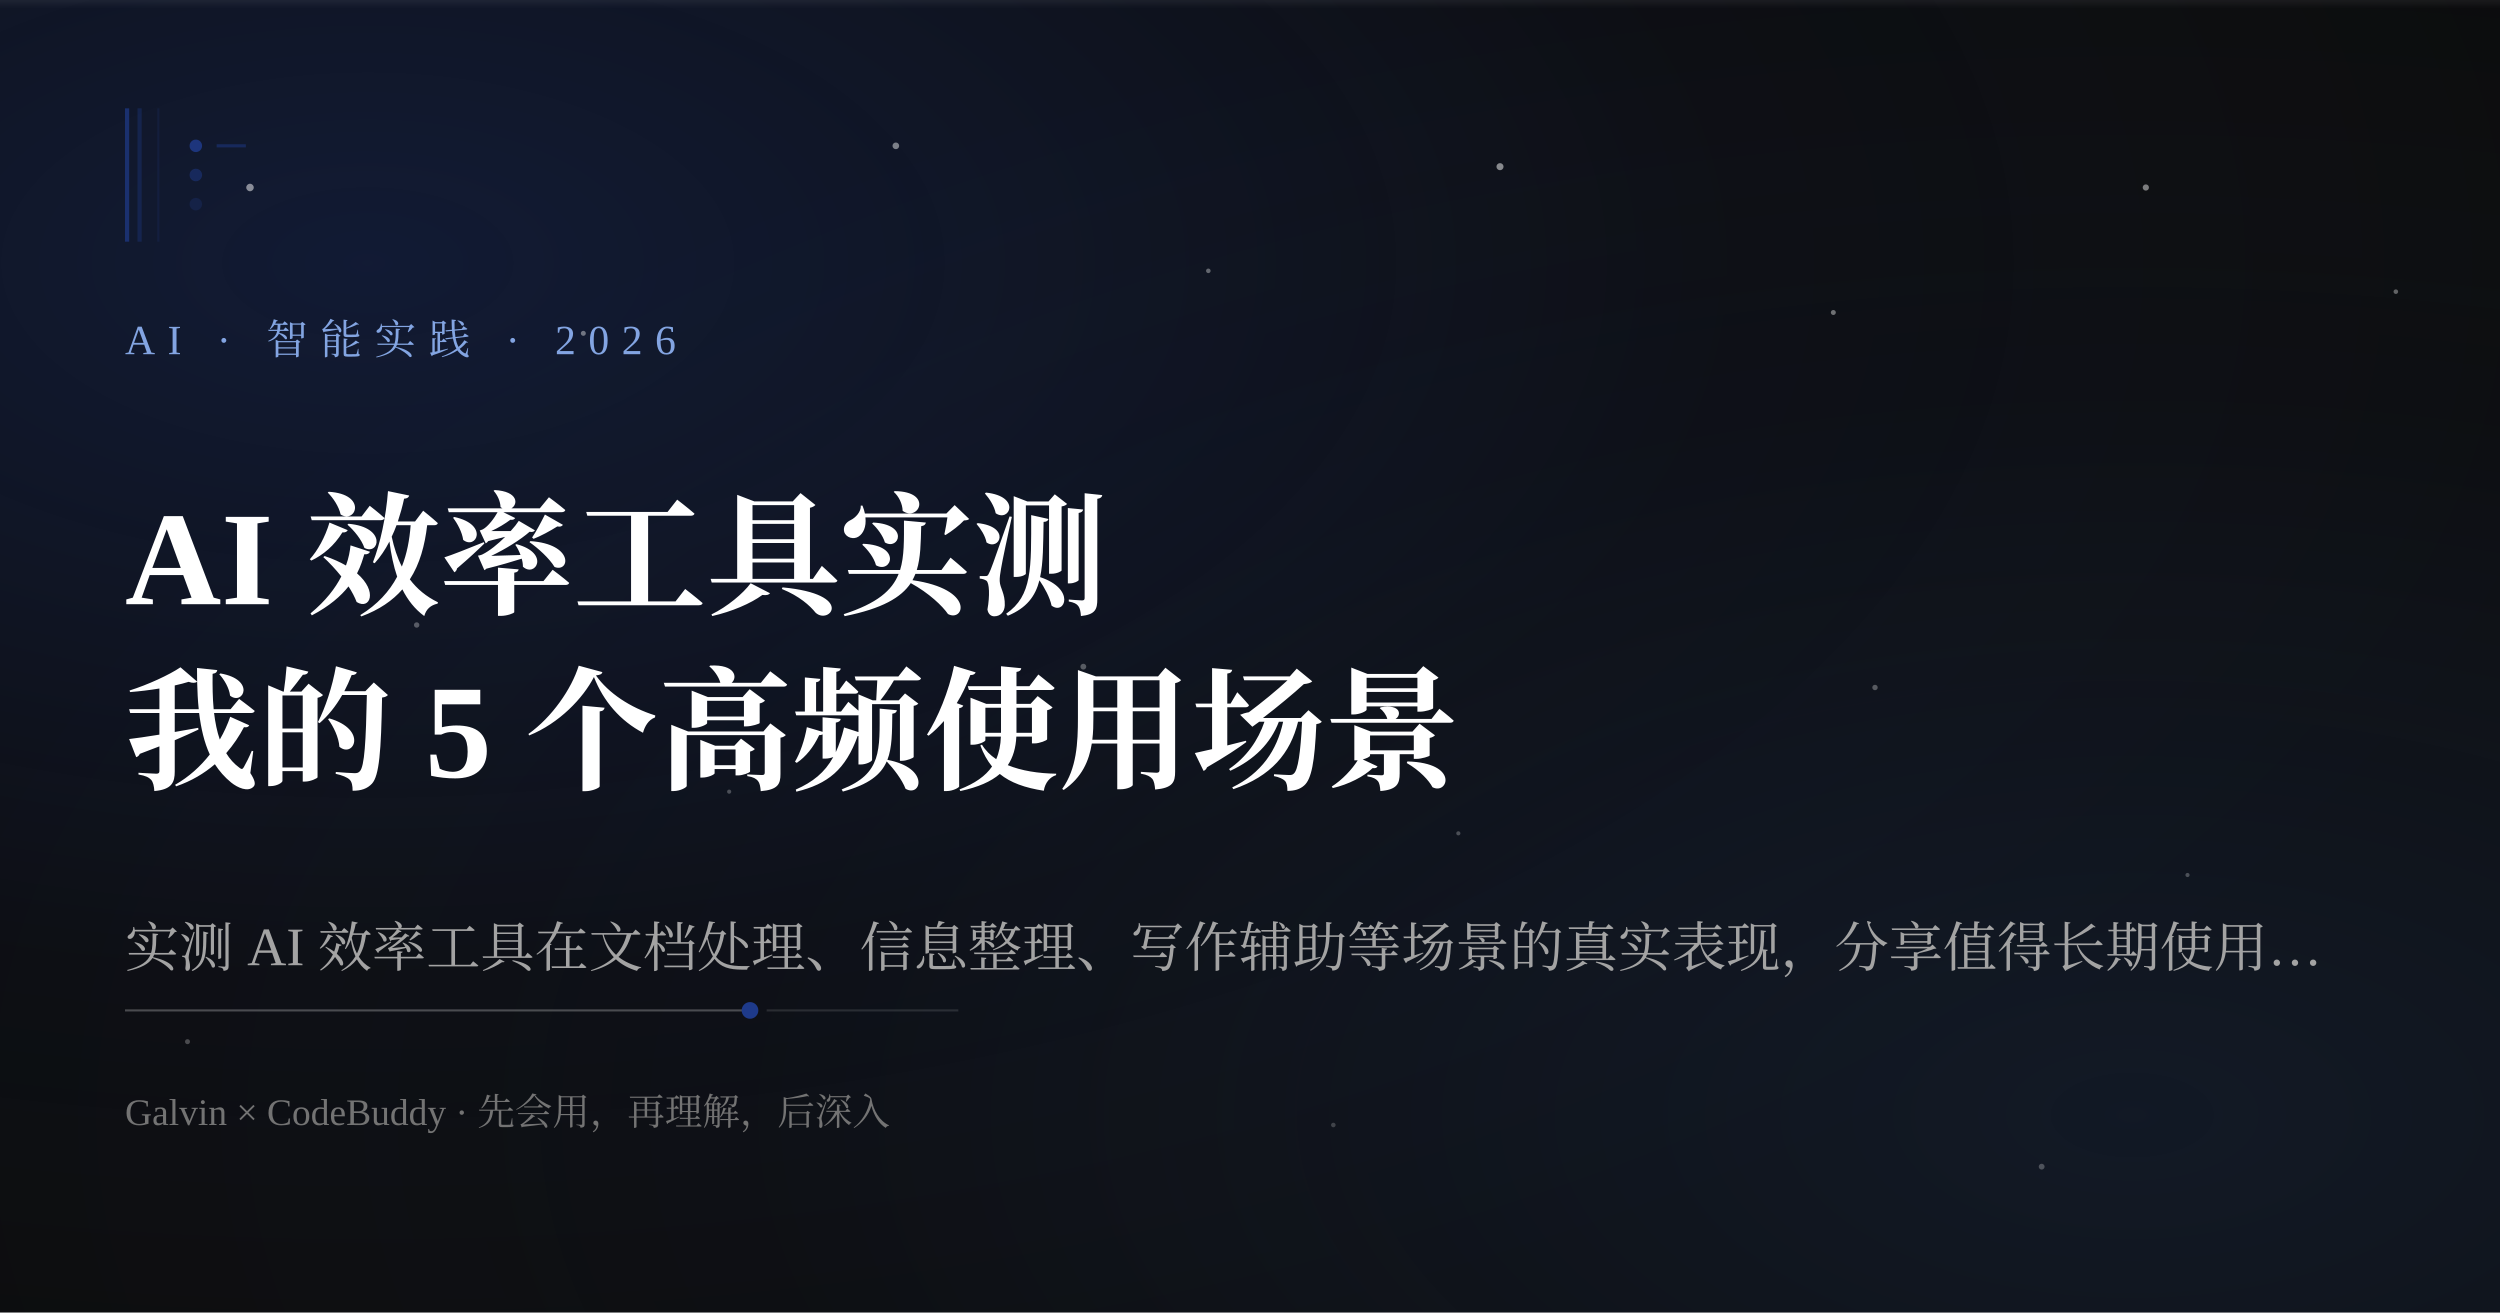
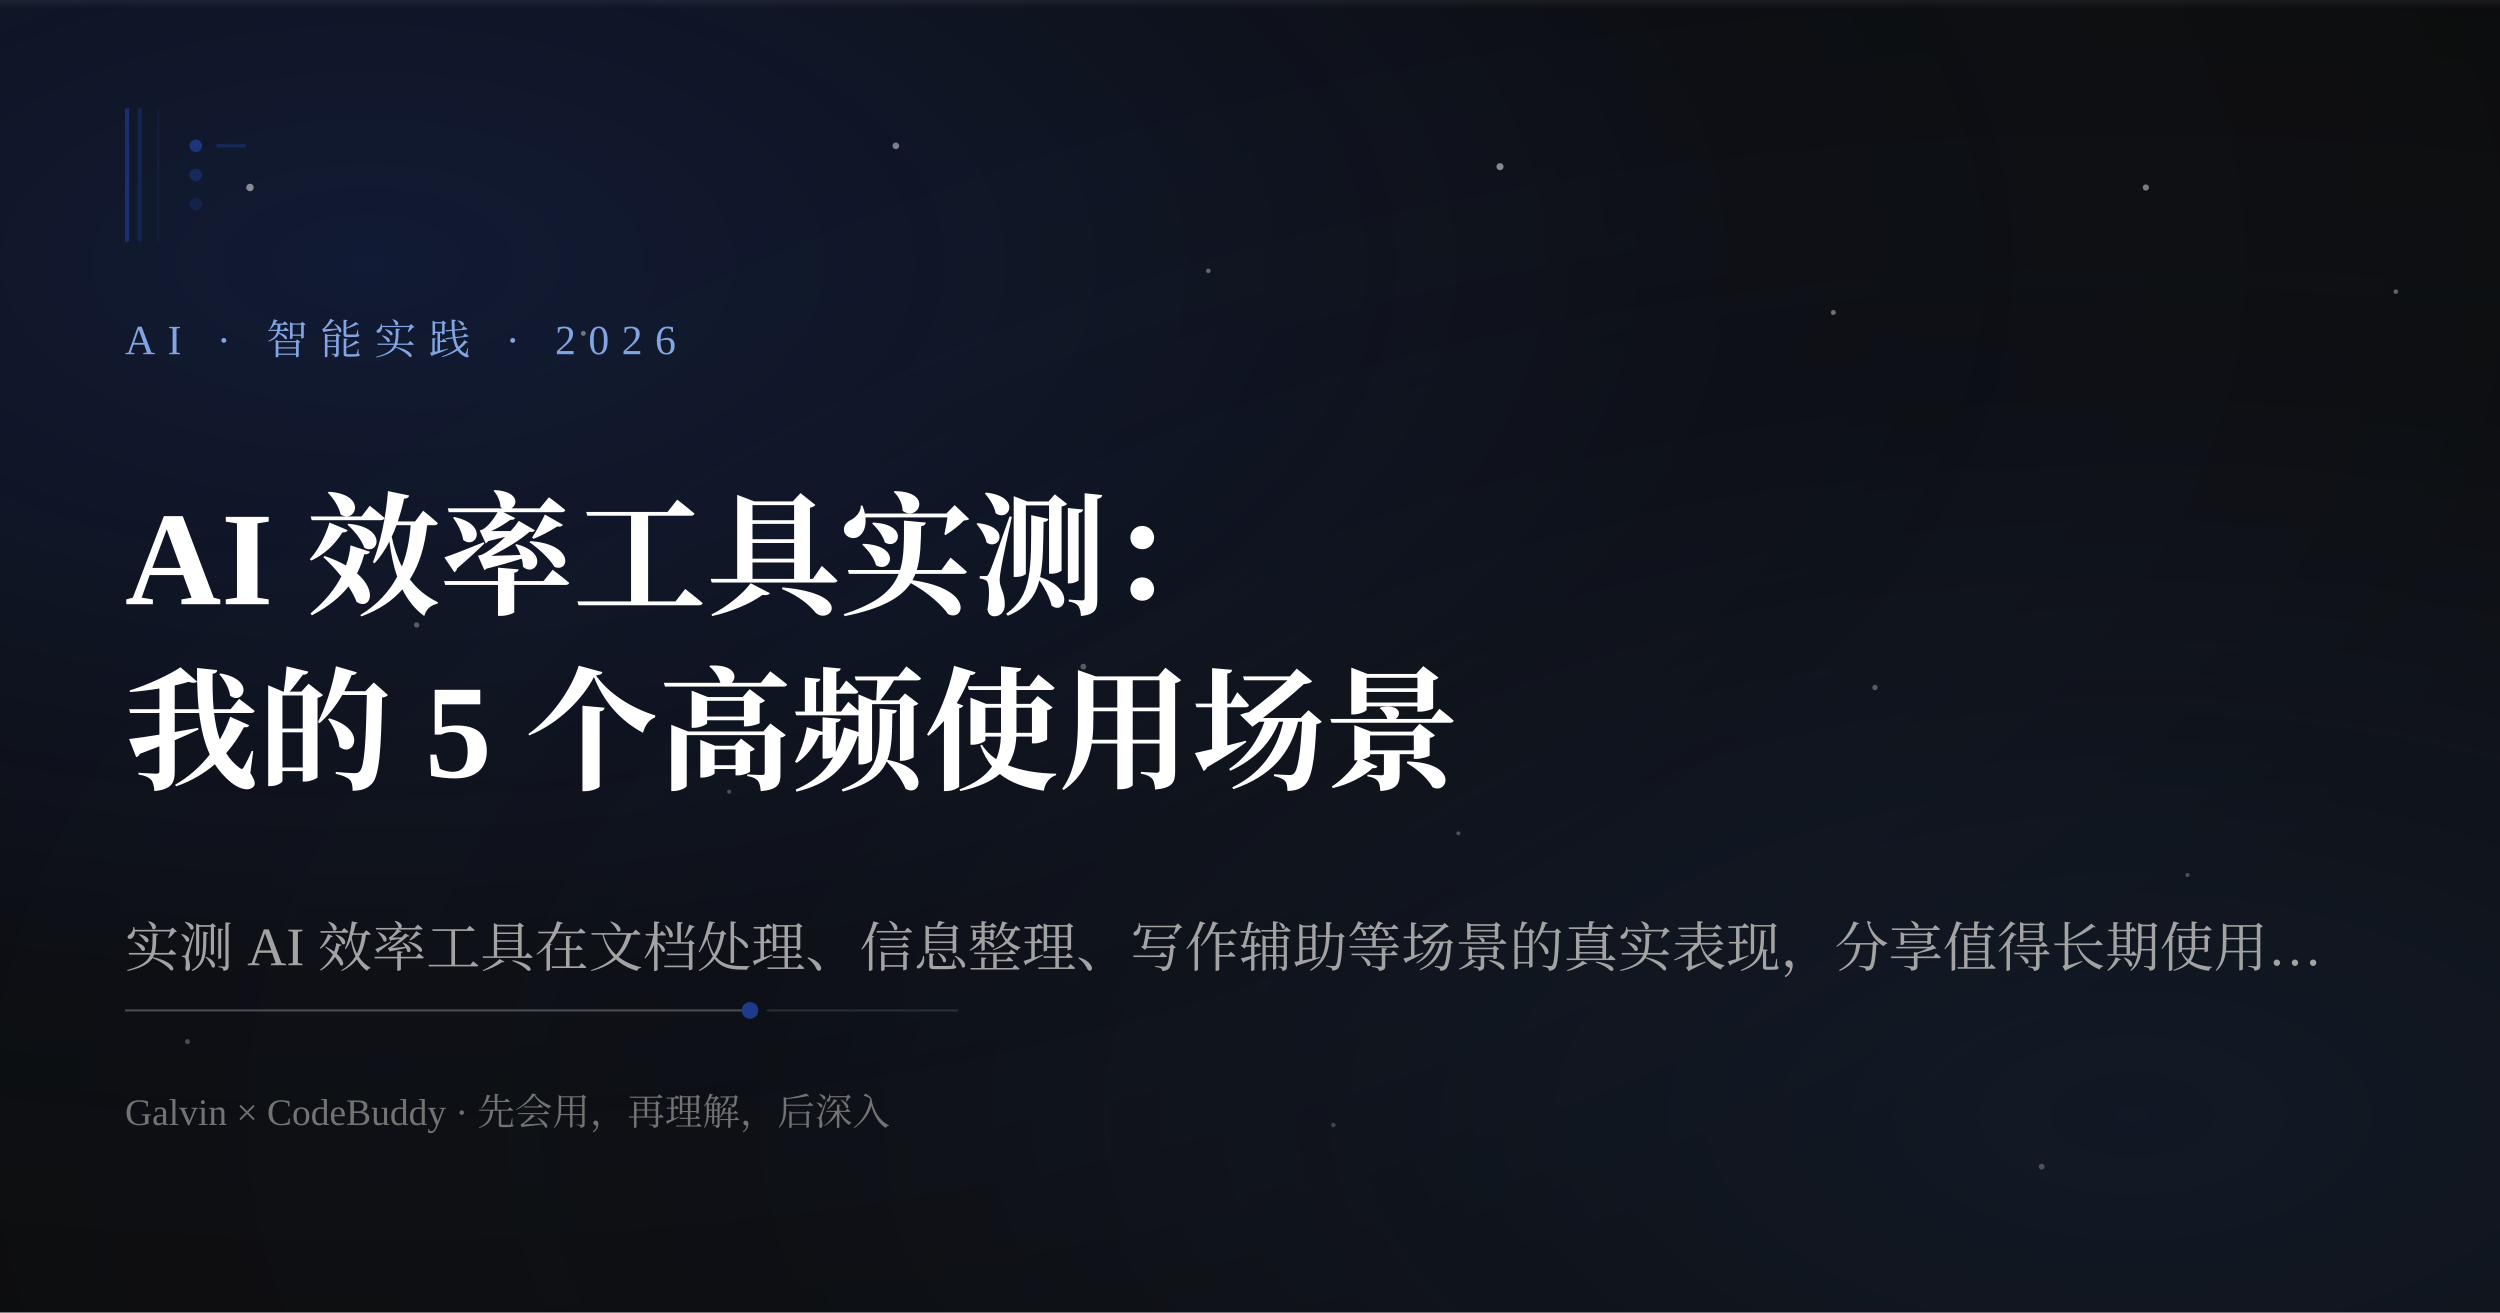
<svg xmlns="http://www.w3.org/2000/svg" width="1200" height="630" viewBox="0 0 1200 630">
  <defs>
    <radialGradient id="glow1" cx="0.15" cy="0.2" r="0.9">
      <stop offset="0%" stop-color="#1E3A8A" stop-opacity="0.32" />
      <stop offset="60%" stop-color="#1E3A8A" stop-opacity="0.06" />
      <stop offset="100%" stop-color="#1E3A8A" stop-opacity="0" />
    </radialGradient>
    <radialGradient id="glow2" cx="0.85" cy="0.85" r="0.9">
      <stop offset="0%" stop-color="#27477F" stop-opacity="0.22" />
      <stop offset="60%" stop-color="#27477F" stop-opacity="0.05" />
      <stop offset="100%" stop-color="#27477F" stop-opacity="0" />
    </radialGradient>
    <linearGradient id="fade" x1="0" y1="0" x2="0" y2="1">
      <stop offset="0%" stop-color="#ffffff" stop-opacity="0.06" />
      <stop offset="100%" stop-color="#ffffff" stop-opacity="0" />
    </linearGradient>
  </defs>
  <rect width="1200" height="630" fill="#0c0c0c" />
  <rect width="1200" height="630" fill="url(#glow1)" />
  <rect width="1200" height="630" fill="url(#glow2)" />
  <g fill="#ffffff">
    <circle cx="120" cy="90" r="1.8" opacity="0.5" />
    <circle cx="280" cy="160" r="1.2" opacity="0.4" />
    <circle cx="430" cy="70" r="1.6" opacity="0.45" />
    <circle cx="580" cy="130" r="1.1" opacity="0.35" />
    <circle cx="720" cy="80" r="1.7" opacity="0.5" />
    <circle cx="880" cy="150" r="1.2" opacity="0.4" />
    <circle cx="1030" cy="90" r="1.5" opacity="0.45" />
    <circle cx="1150" cy="140" r="1.1" opacity="0.35" />
    <circle cx="200" cy="300" r="1.3" opacity="0.3" />
    <circle cx="350" cy="380" r="1" opacity="0.25" />
    <circle cx="520" cy="320" r="1.4" opacity="0.3" />
    <circle cx="700" cy="400" r="1" opacity="0.25" />
    <circle cx="900" cy="330" r="1.3" opacity="0.3" />
    <circle cx="1050" cy="420" r="1" opacity="0.25" />
    <circle cx="90" cy="500" r="1.2" opacity="0.25" />
    <circle cx="640" cy="540" r="1.1" opacity="0.2" />
    <circle cx="980" cy="560" r="1.4" opacity="0.25" />
  </g>
  <rect width="1200" height="4" fill="url(#fade)" />
  <rect x="60" y="52" width="2" height="64" fill="#1E3A8A" opacity="0.7" />
  <rect x="66" y="52" width="2" height="64" fill="#1E3A8A" opacity="0.35" />
  <line x1="76" y1="52" x2="76" y2="116" stroke="#1E3A8A" stroke-opacity="0.18" stroke-width="1" />
  <circle cx="94" cy="70" r="3" fill="#1E3A8A" opacity="0.85" />
  <circle cx="94" cy="84" r="3" fill="#1E3A8A" opacity="0.5" />
  <circle cx="94" cy="98" r="3" fill="#1E3A8A" opacity="0.25" />
  <line x1="104" y1="70" x2="118" y2="70" stroke="#1E3A8A" stroke-opacity="0.5" stroke-width="1.5" />
  <text x="60" y="170" font-family="'Times New Roman', 'Liberation Serif', 'SimSun', 'Songti SC', 'Noto Serif CJK SC', serif" font-size="20" letter-spacing="6" fill="#8FB4F5" opacity="0.9">AI · 智能实践 · 2026</text>
-   <text x="60" y="290" font-family="'Times New Roman', 'Liberation Serif', 'SimSun', 'Songti SC', 'Noto Serif CJK SC', serif" font-size="64" font-weight="bold" fill="#ffffff">AI 效率工具实测</text>
+   <text x="60" y="290" font-family="'Times New Roman', 'Liberation Serif', 'SimSun', 'Songti SC', 'Noto Serif CJK SC', serif" font-size="64" font-weight="bold" fill="#ffffff">AI 效率工具实测：</text>
  <text x="60" y="374" font-family="'Times New Roman', 'Liberation Serif', 'SimSun', 'Songti SC', 'Noto Serif CJK SC', serif" font-size="64" font-weight="bold" fill="#ffffff">我的 5 个高频使用场景</text>
  <text x="60" y="464" font-family="'Times New Roman', 'Liberation Serif', 'SimSun', 'Songti SC', 'Noto Serif CJK SC', serif" font-size="26" fill="#a3a3a3">实测 AI 效率工具在文档处理、信息整理、写作辅助等场景的真实表现，分享值得长期使用…</text>
  <line x1="60" y1="485" x2="360" y2="485" stroke="#ffffff" stroke-opacity="0.25" stroke-width="1" />
  <circle cx="360" cy="485" r="4" fill="#1E3A8A" />
  <line x1="368" y1="485" x2="460" y2="485" stroke="#ffffff" stroke-opacity="0.12" stroke-width="1" />
  <text x="60" y="540" font-family="'Times New Roman', 'Liberation Serif', 'SimSun', 'Songti SC', 'Noto Serif CJK SC', serif" font-size="18" fill="#737373">Galvin × CodeBuddy · 先会用，再理解，后深入</text>
</svg>
